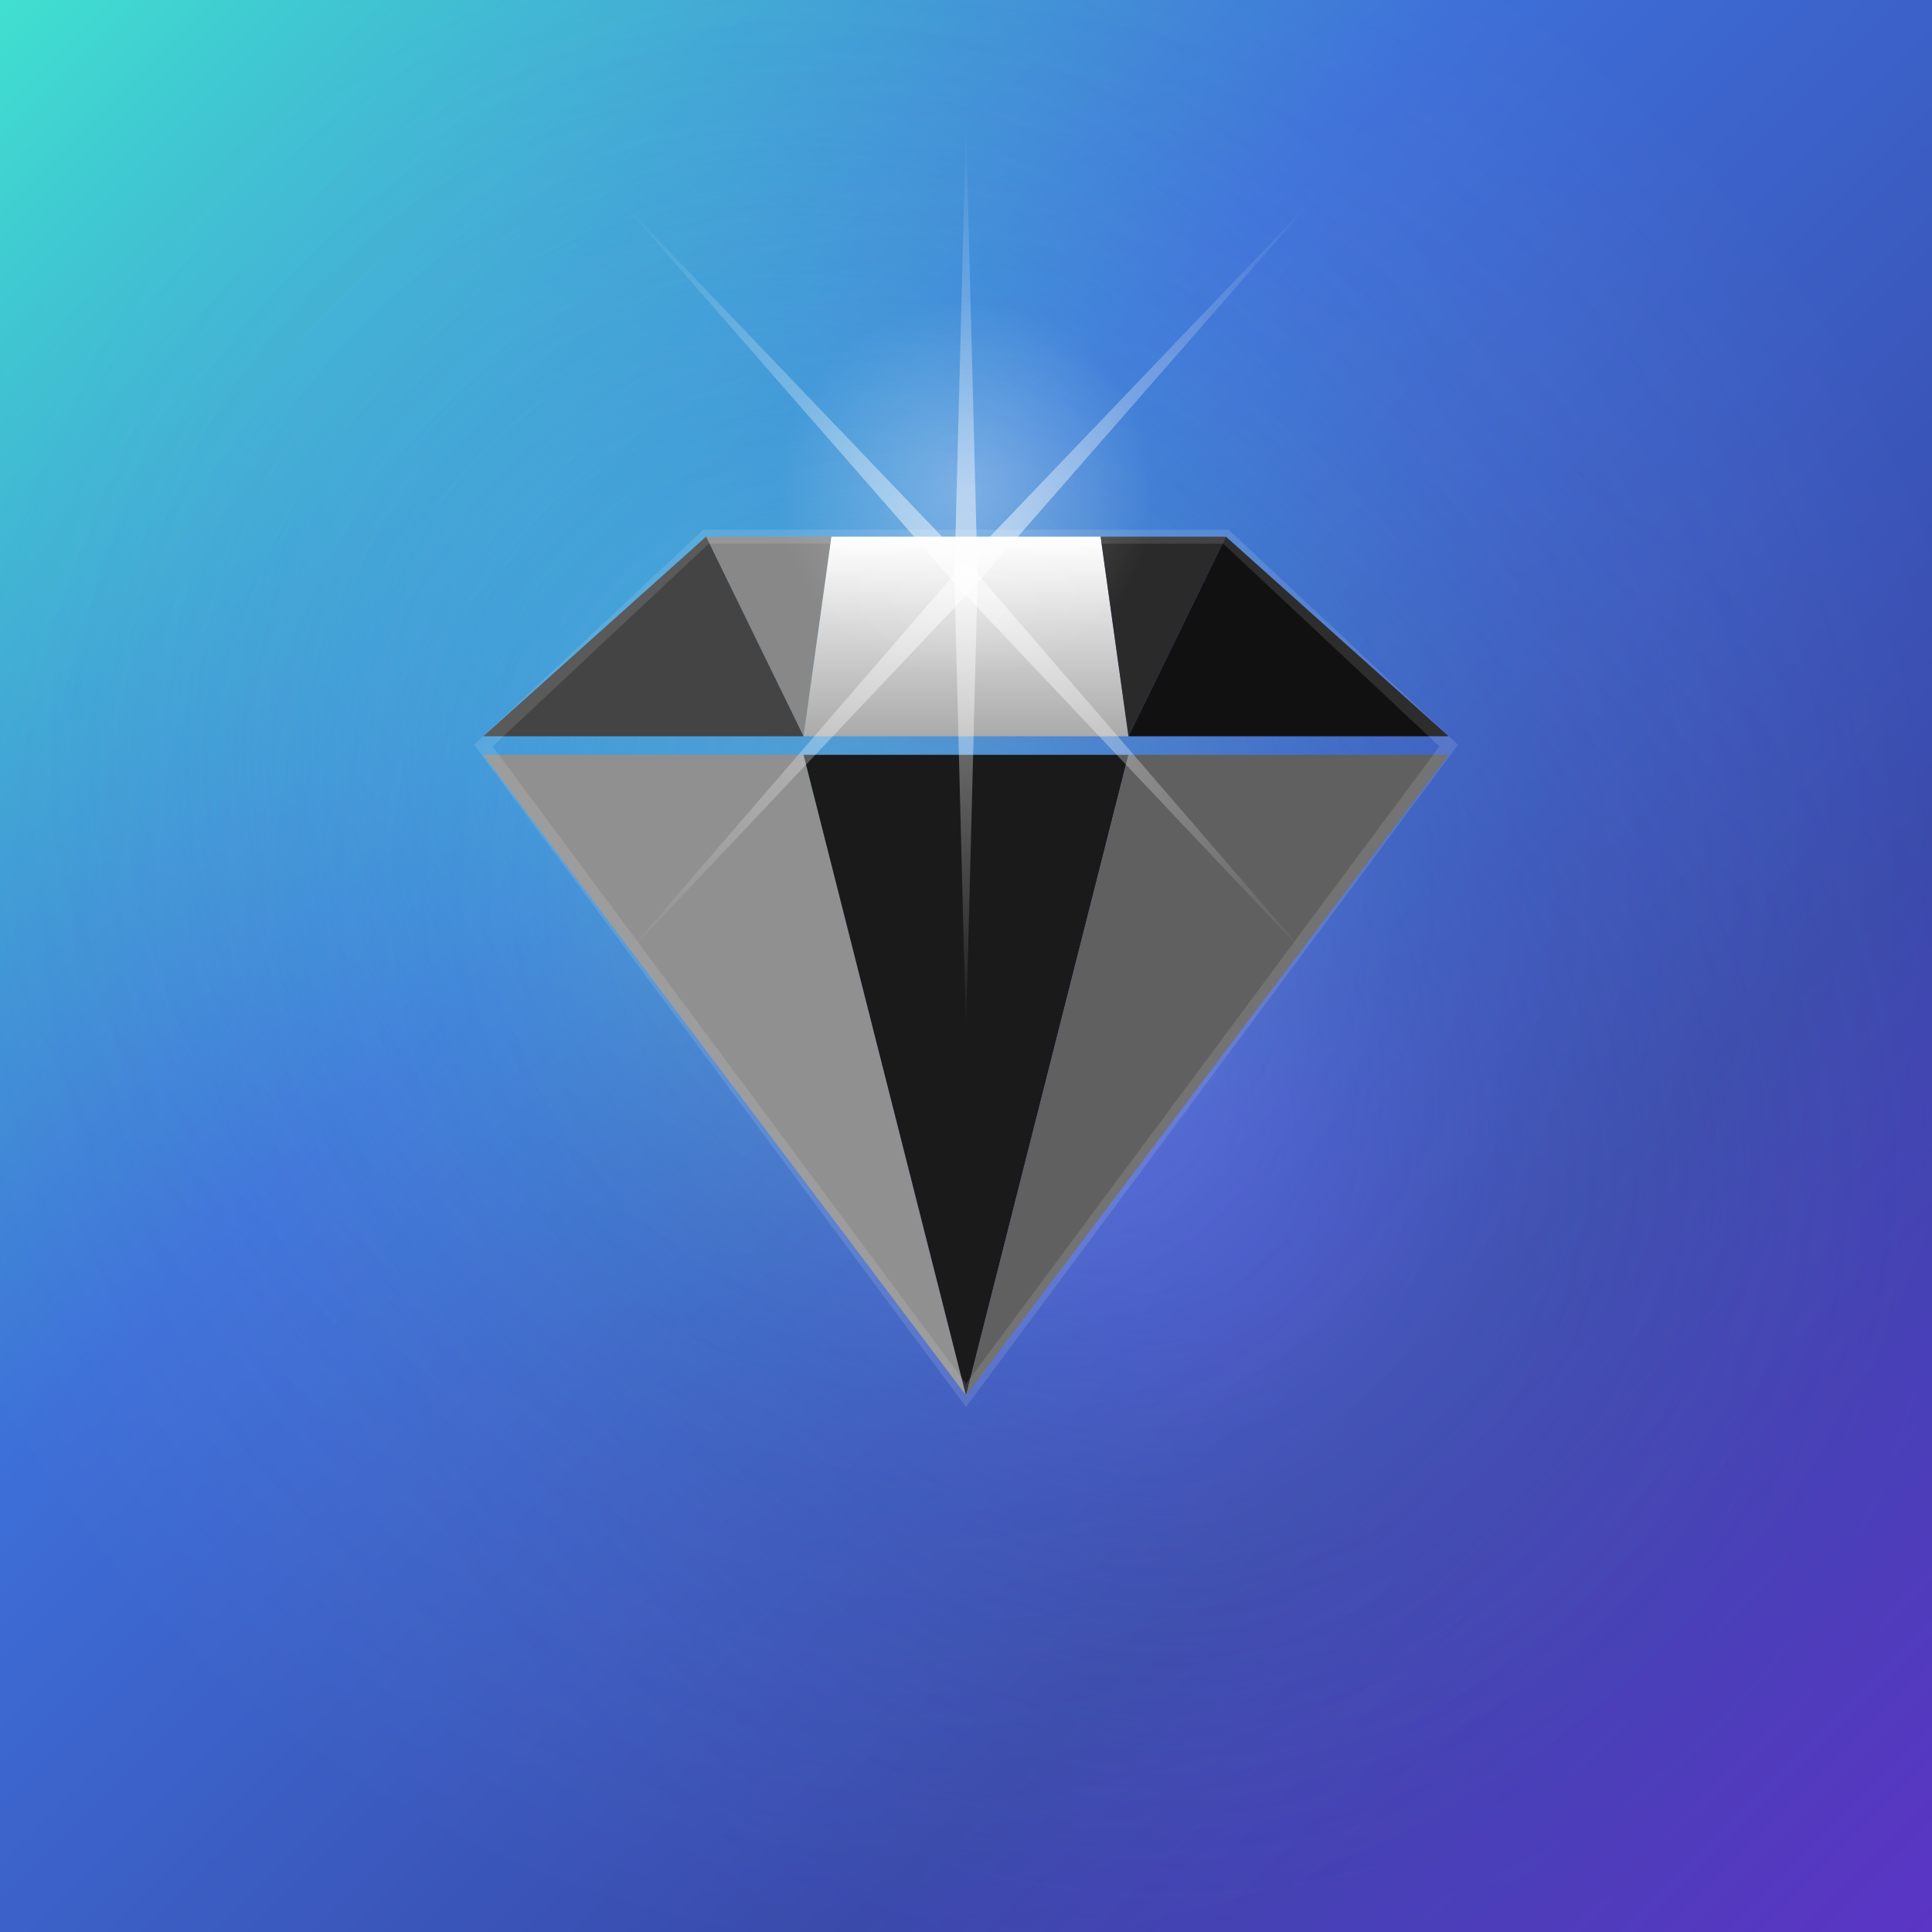
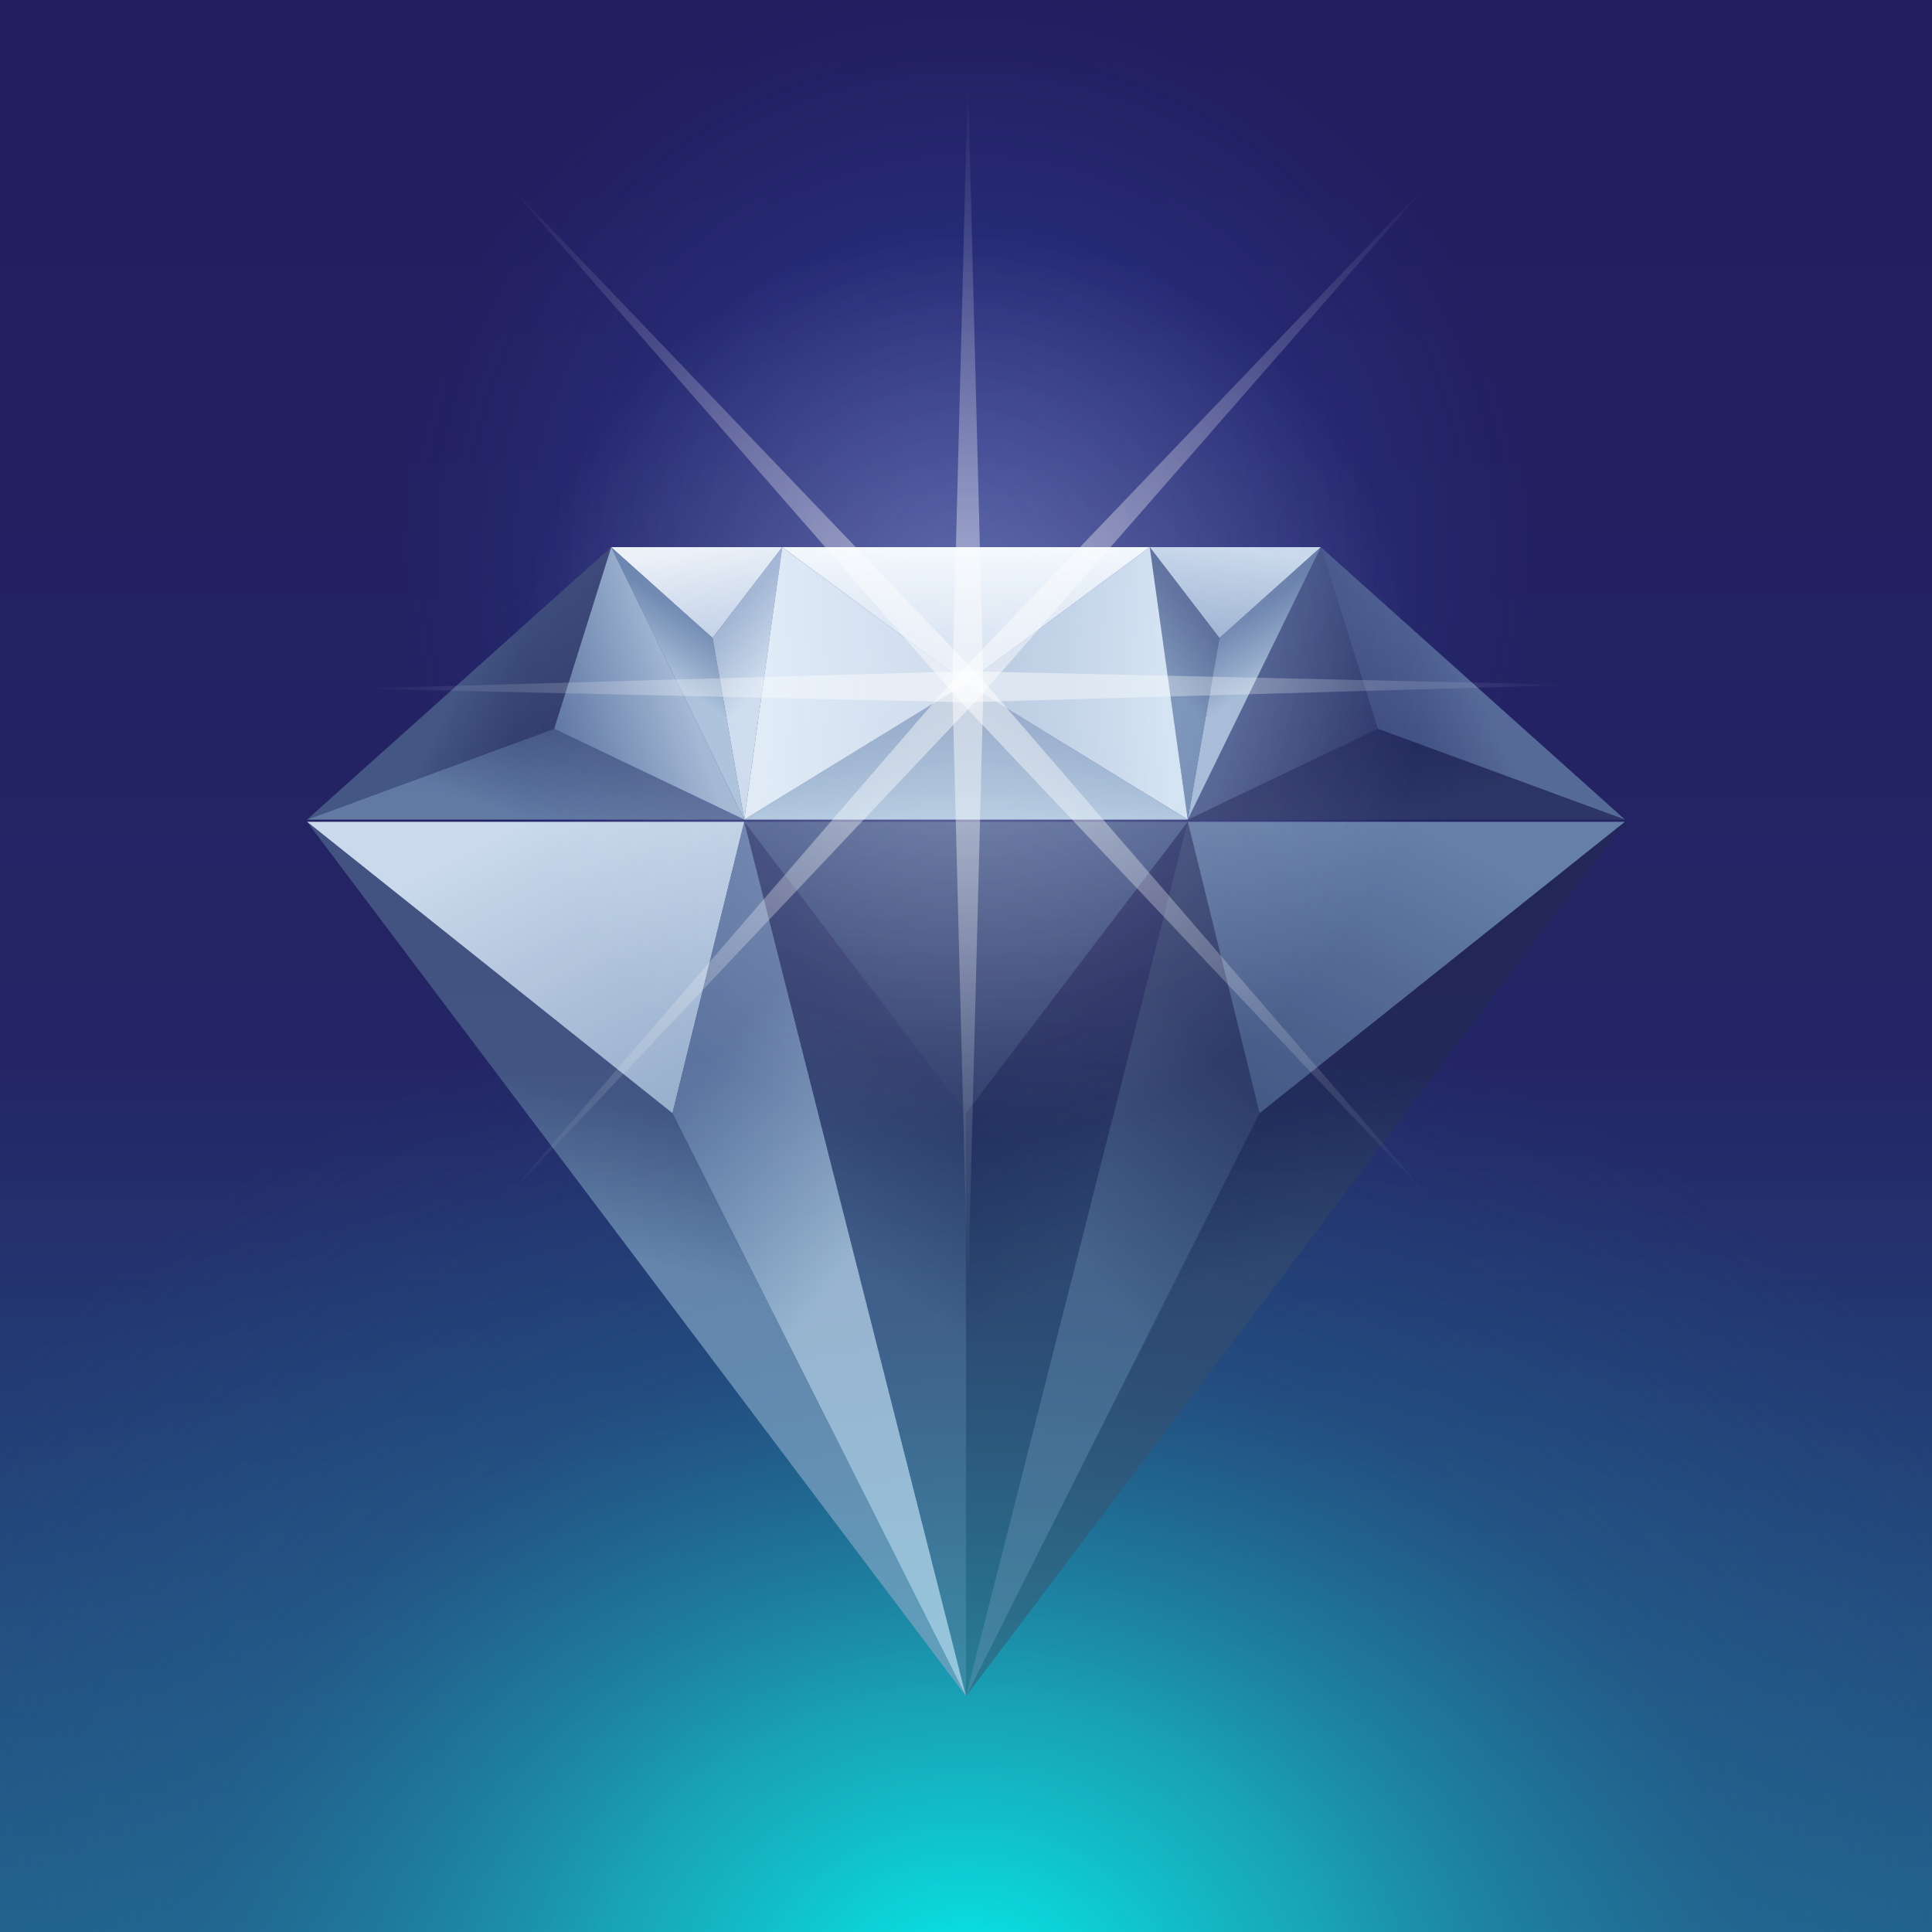
<svg xmlns="http://www.w3.org/2000/svg" viewBox="0 0 1024 1024" width="1024" height="1024">
-   <defs>
-     <linearGradient id="canva-wash" x1="0" y1="0" x2="1024" y2="1024" gradientUnits="userSpaceOnUse">
-       <stop offset="0%" stop-color="#40E0D0" />
-       <stop offset="38%" stop-color="#3D6FD8" />
-       <stop offset="72%" stop-color="#3949AB" />
-       <stop offset="100%" stop-color="#5B35C5" />
-     </linearGradient>
-     <radialGradient id="bloom" cx="48%" cy="46%" r="55%">
-       <stop offset="0%" stop-color="#FFFFFF" stop-opacity="0.14" />
-       <stop offset="45%" stop-color="#7AD4FF" stop-opacity="0.08" />
-       <stop offset="100%" stop-color="#FFFFFF" stop-opacity="0" />
-     </radialGradient>
-     <radialGradient id="glow-turquoise" cx="420" cy="400" r="380" gradientUnits="userSpaceOnUse">
-       <stop offset="0%" stop-color="#40E0D0" stop-opacity="0.50" />
-       <stop offset="55%" stop-color="#40E0D0" stop-opacity="0.16" />
-       <stop offset="100%" stop-color="#40E0D0" stop-opacity="0" />
-     </radialGradient>
-     <radialGradient id="glow-indigo" cx="620" cy="620" r="400" gradientUnits="userSpaceOnUse">
-       <stop offset="0%" stop-color="#7B5CFF" stop-opacity="0.45" />
-       <stop offset="55%" stop-color="#3949AB" stop-opacity="0.18" />
-       <stop offset="100%" stop-color="#3949AB" stop-opacity="0" />
-     </radialGradient>
-     <filter id="nebula-blur" x="-80%" y="-80%" width="260%" height="260%" color-interpolation-filters="sRGB">
-       <feGaussianBlur in="SourceGraphic" stdDeviation="56" />
-     </filter>
-     <linearGradient id="g-tabla" x1="0" y1="0" x2="0" y2="1">
-       <stop offset="0%" stop-color="#FFFFFF" stop-opacity="1" />
-       <stop offset="100%" stop-color="#AAAAAA" stop-opacity="1" />
-     </linearGradient>
-     <linearGradient id="outer-grad" x1="0" y1="0" x2="0" y2="1" gradientUnits="userSpaceOnUse">
-       <stop offset="0%" stop-color="#FFFFFF" stop-opacity="0.12" />
-       <stop offset="100%" stop-color="#FFFFFF" stop-opacity="0.12" />
-     </linearGradient>
-     <linearGradient id="border-grad" x1="0" y1="0" x2="0" y2="1" gradientUnits="userSpaceOnUse">
-       <stop offset="0%" stop-color="#FFFFFF" stop-opacity="0.20" />
-       <stop offset="40%" stop-color="#FFFFFF" stop-opacity="0.06" />
-       <stop offset="100%" stop-color="#FFFFFF" stop-opacity="0" />
-     </linearGradient>
-     <radialGradient id="rg-center" cx="50%" cy="37%" r="28%">
-       <stop offset="0%" stop-color="#FFFFFF" stop-opacity="0.30" />
-       <stop offset="100%" stop-color="#FFFFFF" stop-opacity="0" />
-     </radialGradient>
-     <linearGradient id="sp-up" x1="0" y1="1" x2="0" y2="0">
-       <stop offset="0%" stop-color="#FFFFFF" stop-opacity="0.55" />
-       <stop offset="100%" stop-color="#FFFFFF" stop-opacity="0" />
-     </linearGradient>
-     <linearGradient id="sp-down" x1="0" y1="0" x2="0" y2="1">
-       <stop offset="0%" stop-color="#FFFFFF" stop-opacity="0.55" />
-       <stop offset="100%" stop-color="#FFFFFF" stop-opacity="0" />
-     </linearGradient>
-     <linearGradient id="sp-ul" x1="1" y1="1" x2="0" y2="0">
-       <stop offset="0%" stop-color="#FFFFFF" stop-opacity="0.55" />
-       <stop offset="100%" stop-color="#FFFFFF" stop-opacity="0" />
-     </linearGradient>
-     <linearGradient id="sp-ur" x1="0" y1="1" x2="1" y2="0">
-       <stop offset="0%" stop-color="#FFFFFF" stop-opacity="0.55" />
-       <stop offset="100%" stop-color="#FFFFFF" stop-opacity="0" />
-     </linearGradient>
-     <linearGradient id="sp-dl" x1="1" y1="0" x2="0" y2="1">
-       <stop offset="0%" stop-color="#FFFFFF" stop-opacity="0.55" />
-       <stop offset="100%" stop-color="#FFFFFF" stop-opacity="0" />
-     </linearGradient>
-     <linearGradient id="sp-dr" x1="0" y1="0" x2="1" y2="1">
-       <stop offset="0%" stop-color="#FFFFFF" stop-opacity="0.55" />
-       <stop offset="100%" stop-color="#FFFFFF" stop-opacity="0" />
-     </linearGradient>
-   </defs>
-   <rect width="1024" height="1024" fill="url(#canva-wash)" />
-   <g filter="url(#nebula-blur)">
-     <ellipse cx="420" cy="400" rx="340" ry="340" fill="url(#glow-turquoise)" />
-     <ellipse cx="620" cy="620" rx="360" ry="360" fill="url(#glow-indigo)" />
+   <g id="fondo">
+     <defs>
+       <linearGradient id="base" x1="0" y1="0" x2="0" y2="1024" gradientUnits="userSpaceOnUse">
+         <stop offset="0%" stop-color="#221D5F" />
+         <stop offset="55%" stop-color="#242566" />
+         <stop offset="100%" stop-color="#22618C" />
+       </linearGradient>
+       <radialGradient id="glow-cyan" cx="512" cy="1060" r="640" gradientUnits="userSpaceOnUse" gradientTransform="translate(512 1060) scale(1 0.85) translate(-512 -1060)">
+         <stop offset="0%" stop-color="#04EFEA" stop-opacity="1" />
+         <stop offset="30%" stop-color="#16BAC6" stop-opacity="0.75" />
+         <stop offset="65%" stop-color="#227097" stop-opacity="0.30" />
+         <stop offset="100%" stop-color="#22618C" stop-opacity="0" />
+       </radialGradient>
+       <radialGradient id="glow-crown" cx="512" cy="290" r="300" gradientUnits="userSpaceOnUse">
+         <stop offset="0%" stop-color="#3A5FD0" stop-opacity="0.40" />
+         <stop offset="100%" stop-color="#3A5FD0" stop-opacity="0" />
+       </radialGradient>
+     </defs>
+     <rect width="1024" height="1024" fill="url(#base)" />
+     <rect width="1024" height="1024" fill="url(#glow-crown)" />
+     <rect width="1024" height="1024" fill="url(#glow-cyan)" />
  </g>
-   <rect width="1024" height="1024" fill="url(#bloom)" />
-   <g transform="translate(192.19, 75.34) scale(2.4601)">
-     <polygon points="74,85  101,85  95,128" fill="#888888" />
-     <polygon points="74,85  95,128  26,128" fill="#444444" />
-     <polygon points="101,85 159,85 165,128  95,128" fill="url(#g-tabla)" />
-     <polygon points="159,85 186,85 165,128" fill="#2A2A2A" />
-     <polygon points="186,85 234,128 165,128" fill="#111111" />
-     <polygon points="26,132  95,132  130,270" fill="#909090" />
-     <polygon points="95,132  165,132 130,270" fill="#1A1A1A" />
-     <polygon points="165,132 234,132 130,270" fill="#606060" />
-     <polygon points="74,85  186,85  234,130  130,270  26,130" fill="none" stroke="url(#outer-grad)" stroke-width="3" />
-     <polygon points="74,85  101,85  95,128" fill="none" stroke="url(#border-grad)" stroke-width="0.7" />
-     <polygon points="74,85  95,128  26,128" fill="none" stroke="url(#border-grad)" stroke-width="0.7" />
-     <polygon points="101,85 159,85 165,128  95,128" fill="none" stroke="url(#border-grad)" stroke-width="0.7" />
-     <polygon points="159,85 186,85 165,128" fill="none" stroke="url(#border-grad)" stroke-width="0.7" />
-     <polygon points="186,85 234,128 165,128" fill="none" stroke="url(#border-grad)" stroke-width="0.7" />
-     <polygon points="26,132  95,132  130,270" fill="none" stroke="url(#border-grad)" stroke-width="0.7" />
-     <polygon points="95,132  165,132 130,270" fill="none" stroke="url(#border-grad)" stroke-width="0.7" />
-     <polygon points="165,132 234,132 130,270" fill="none" stroke="url(#border-grad)" stroke-width="0.7" />
-     <polygon points="127.5,94  132.5,94  130,-4" fill="url(#sp-up)" />
-     <polygon points="127.5,94  132.5,94  130,192" fill="url(#sp-down)" />
-     <polygon points="128.16,95.68  131.84,92.32  55,12" fill="url(#sp-ul)" />
-     <polygon points="128.16,92.32  131.84,95.68  205,12" fill="url(#sp-ur)" />
-     <polygon points="128.14,92.32  131.86,95.68  55,177" fill="url(#sp-dl)" />
-     <polygon points="128.14,95.68  131.86,92.32  205,177" fill="url(#sp-dr)" />
-     <circle cx="130" cy="94" r="73" fill="url(#rg-center)" />
+   <g id="diamante">
+     <g transform="matrix(2.4601,0,0,2.4601,192.19,75.34)">
+       <g transform="matrix(1,0,0,1,0,20.73086)">
+         <g transform="matrix(1.365151,0,0,1.365151,-47.46966,-54.50711)">
+           <g transform="matrix(0.406488,0,0,0.406488,-78.12284,-30.62477)">
+             <path d="M256.153,400.073L425.899,400.073L398.027,513.238L256.153,400.073Z" style="fill:url(#_Linear1);" />
+           </g>
+           <g transform="matrix(0.406488,0,0,0.406488,-78.12284,-30.62477)">
+             <path d="M425.899,400.073L512.003,739.567L398.027,513.238L425.899,400.073Z" style="fill:url(#_Linear2);" />
+           </g>
+           <g transform="matrix(0.406488,0,0,0.406488,-78.12284,-30.62477)">
+             <path d="M512.003,739.567L256.153,400.073L398.027,513.238L512.003,739.567Z" style="fill:url(#_Linear3);" />
+           </g>
+           <g transform="matrix(0.406488,0,0,0.406488,-78.12284,-30.62477)">
+             <path d="M425.899,400.073L598.107,400.073L512.003,513.238L425.899,400.073Z" style="fill:url(#_Linear4);" />
+           </g>
+           <g transform="matrix(0.406488,0,0,0.406488,-78.12284,-30.62477)">
+             <path d="M598.107,400.073L512.003,739.567L512.003,513.238L598.107,400.073Z" style="fill:url(#_Linear5);" />
+           </g>
+           <g transform="matrix(0.406488,0,0,0.406488,-78.12284,-30.62477)">
+             <path d="M512.003,739.567L425.899,400.073L512.003,513.238L512.003,739.567Z" style="fill:url(#_Linear6);" />
+           </g>
+           <g transform="matrix(0.406488,0,0,0.406488,-78.12284,-30.62477)">
+             <path d="M598.107,400.073L767.853,400.073L625.979,513.238L598.107,400.073Z" style="fill:url(#_Linear7);" />
+           </g>
+           <g transform="matrix(0.406488,0,0,0.406488,-78.12284,-30.62477)">
+             <path d="M767.853,400.073L512.003,739.567L625.979,513.238L767.853,400.073Z" style="fill:url(#_Linear8);" />
+           </g>
+           <g transform="matrix(0.406488,0,0,0.406488,-78.12284,-30.62477)">
+             <path d="M512.003,739.567L598.107,400.073L625.979,513.238L512.003,739.567Z" style="fill:url(#_Linear9);" />
+           </g>
+           <g transform="matrix(0.406488,0,0,0.406488,-78.12284,-26.96638)">
+             <path d="M374.237,284.449L440.66,284.449L413.599,319.702L374.237,284.449Z" style="fill:url(#_Linear10);" />
+           </g>
+           <g transform="matrix(0.406488,0,0,0.406488,-78.12284,-26.96638)">
+             <path d="M440.66,284.449L425.899,390.233L413.599,319.702L440.66,284.449Z" style="fill:url(#_Linear11);" />
+           </g>
+           <g transform="matrix(0.406488,0,0,0.406488,-78.12284,-26.96638)">
+             <path d="M425.899,390.233L374.237,284.449L413.599,319.702L425.899,390.233Z" style="fill:url(#_Linear12);" />
+           </g>
+           <g transform="matrix(0.406488,0,0,0.406488,-78.12284,-26.96638)">
+             <path d="M374.237,284.449L425.899,390.233L352.096,354.98L374.237,284.449Z" style="fill:url(#_Linear13);" />
+           </g>
+           <g transform="matrix(0.406488,0,0,0.406488,-78.12284,-26.96638)">
+             <path d="M425.899,390.233L256.153,390.233L352.096,354.98L425.899,390.233Z" style="fill:url(#_Linear14);" />
+           </g>
+           <g transform="matrix(0.406488,0,0,0.406488,-78.12284,-26.96638)">
+             <path d="M256.153,390.233L374.237,284.449L352.096,354.98L256.153,390.233Z" style="fill:url(#_Linear15);" />
+           </g>
+           <g transform="matrix(0.406488,0,0,0.406488,-78.12284,-26.96638)">
+             <path d="M583.346,284.449L649.769,284.449L610.407,319.702L583.346,284.449Z" style="fill:url(#_Linear16);" />
+           </g>
+           <g transform="matrix(0.406488,0,0,0.406488,-78.12284,-26.96638)">
+             <path d="M649.769,284.449L598.107,390.233L610.407,319.702L649.769,284.449Z" style="fill:url(#_Linear17);" />
+           </g>
+           <g transform="matrix(0.406488,0,0,0.406488,-78.12284,-26.96638)">
+             <path d="M598.107,390.233L583.346,284.449L610.407,319.702L598.107,390.233Z" style="fill:url(#_Linear18);" />
+           </g>
+           <g transform="matrix(0.406488,0,0,0.406488,-78.12284,-26.96638)">
+             <path d="M649.769,284.449L767.853,390.233L671.909,354.98L649.769,284.449Z" style="fill:url(#_Linear19);" />
+           </g>
+           <g transform="matrix(0.406488,0,0,0.406488,-78.12284,-26.96638)">
+             <path d="M767.853,390.233L598.107,390.233L671.909,354.98L767.853,390.233Z" style="fill:url(#_Linear20);" />
+           </g>
+           <g transform="matrix(0.406488,0,0,0.406488,-78.12284,-26.96638)">
+             <path d="M598.107,390.233L649.769,284.449L671.909,354.98L598.107,390.233Z" style="fill:url(#_Linear21);" />
+           </g>
+           <g transform="matrix(0.406488,0,0,0.406488,-78.12284,-26.96638)">
+             <path d="M440.66,284.449L583.346,284.449L512.003,337.341L440.66,284.449Z" style="fill:url(#_Linear22);" />
+           </g>
+           <g transform="matrix(0.406488,0,0,0.406488,-78.12284,-26.96638)">
+             <path d="M583.346,284.449L598.107,390.233L512.003,337.341L583.346,284.449Z" style="fill:url(#_Linear23);" />
+           </g>
+           <g transform="matrix(0.406488,0,0,0.406488,-78.12284,-26.96638)">
+             <path d="M598.107,390.233L425.899,390.233L512.003,337.341L598.107,390.233Z" style="fill:url(#_Linear24);" />
+           </g>
+           <g transform="matrix(0.406488,0,0,0.406488,-78.12284,-26.96638)">
+             <path d="M425.899,390.233L440.66,284.449L512.003,337.341L425.899,390.233Z" style="fill:url(#_Linear25);" />
+           </g>
+         </g>
+         <g transform="matrix(1,0,0,1,0.406488,30.08008)">
+           <g transform="matrix(0.406488,0,0,0.406488,77.15662,-19.86869)">
+             <g transform="matrix(3.293919,0,0,3.293919,-298.2095,-97.09132)">
+               <path d="M127.5,94L132.5,94L130,-4L127.5,94Z" style="fill:url(#_Linear26);fill-rule:nonzero;" />
+             </g>
+             <g transform="matrix(3.293919,0,0,3.293919,-298.2095,-97.09132)">
+               <path d="M127.5,94L132.5,94L130,192L127.5,94Z" style="fill:url(#_Linear27);fill-rule:nonzero;" />
+             </g>
+             <g transform="matrix(3.293919,0,0,3.293919,-298.2095,-97.09132)">
+               <path d="M128.16,95.68L131.84,92.32L55,12L128.16,95.68Z" style="fill:url(#_Linear28);fill-rule:nonzero;" />
+             </g>
+             <g transform="matrix(3.293919,0,0,3.293919,-298.2095,-97.09132)">
+               <path d="M128.16,92.32L131.84,95.68L205,12L128.16,92.32Z" style="fill:url(#_Linear29);fill-rule:nonzero;" />
+             </g>
+             <g transform="matrix(3.293919,0,0,3.293919,-298.2095,-97.09132)">
+               <path d="M128.14,92.32L131.86,95.68L55,177L128.14,92.32Z" style="fill:url(#_Linear30);fill-rule:nonzero;" />
+             </g>
+             <g transform="matrix(3.293919,0,0,3.293919,-298.2095,-97.09132)">
+               <path d="M128.14,95.68L131.86,92.32L205,177L128.14,95.68Z" style="fill:url(#_Linear31);fill-rule:nonzero;" />
+             </g>
+             <g transform="matrix(3.293919,0,0,3.293919,-298.2095,-97.09132)">
+               <circle cx="130" cy="94" r="73" style="fill:url(#_Radial32);" />
+             </g>
+           </g>
+           <g transform="matrix(1,0,0,1,-121.9463,0)">
+             <g transform="matrix(0.004049,1.338931,-1.338931,0.004049,376.9541,-107.9187)">
+               <path d="M127.5,94L132.5,94L130,-4L127.5,94Z" style="fill:url(#_Linear33);fill-rule:nonzero;" />
+             </g>
+             <g transform="matrix(0.004049,1.338931,-1.338931,0.004049,376.9541,-107.9187)">
+               <path d="M127.5,94L132.5,94L130,192L127.5,94Z" style="fill:url(#_Linear34);fill-rule:nonzero;" />
+             </g>
+           </g>
+         </g>
+       </g>
+     </g>
+     <defs>
+       <linearGradient id="_Linear1" x1="0" y1="0" x2="1" y2="0" gradientUnits="userSpaceOnUse" gradientTransform="matrix(57.00052,113.1646,-113.1646,57.00052,341.026,400.0732)">
+         <stop offset="0" style="stop-color:rgb(220,238,251);stop-opacity:0.9" />
+         <stop offset="1" style="stop-color:rgb(184,212,232);stop-opacity:0.78" />
+       </linearGradient>
+       <linearGradient id="_Linear2" x1="0" y1="0" x2="1" y2="0" gradientUnits="userSpaceOnUse" gradientTransform="matrix(-70.92468,-56.5823,56.5823,-70.92468,468.9513,569.8201)">
+         <stop offset="0" style="stop-color:rgb(184,212,232);stop-opacity:0.78" />
+         <stop offset="1" style="stop-color:rgb(127,163,194);stop-opacity:0.62" />
+       </linearGradient>
+       <linearGradient id="_Linear3" x1="0" y1="0" x2="1" y2="0" gradientUnits="userSpaceOnUse" gradientTransform="matrix(13.94877,-56.5823,56.5823,13.94877,384.0778,569.8201)">
+         <stop offset="0" style="stop-color:rgb(127,163,194);stop-opacity:0.7" />
+         <stop offset="1" style="stop-color:rgb(91,122,153);stop-opacity:0.55" />
+       </linearGradient>
+       <linearGradient id="_Linear4" x1="0" y1="0" x2="1" y2="0" gradientUnits="userSpaceOnUse" gradientTransform="matrix(0,113.1646,-113.1646,0,512.003,400.0732)">
+         <stop offset="0" style="stop-color:rgb(91,122,153);stop-opacity:0.55" />
+         <stop offset="1" style="stop-color:rgb(58,80,104);stop-opacity:0.42" />
+       </linearGradient>
+       <linearGradient id="_Linear5" x1="0" y1="0" x2="1" y2="0" gradientUnits="userSpaceOnUse" gradientTransform="matrix(-43.05175,-56.5823,56.5823,-43.05175,555.0548,569.8201)">
+         <stop offset="0" style="stop-color:rgb(58,80,104);stop-opacity:0.42" />
+         <stop offset="1" style="stop-color:rgb(31,46,64);stop-opacity:0.3" />
+       </linearGradient>
+       <linearGradient id="_Linear6" x1="0" y1="0" x2="1" y2="0" gradientUnits="userSpaceOnUse" gradientTransform="matrix(43.05175,-56.5823,56.5823,43.05175,468.9513,569.8201)">
+         <stop offset="0" style="stop-color:rgb(91,122,153);stop-opacity:0.5" />
+         <stop offset="1" style="stop-color:rgb(58,80,104);stop-opacity:0.38" />
+       </linearGradient>
+       <linearGradient id="_Linear7" x1="0" y1="0" x2="1" y2="0" gradientUnits="userSpaceOnUse" gradientTransform="matrix(-57.00052,113.1646,-113.1646,-57.00052,682.98,400.0732)">
+         <stop offset="0" style="stop-color:rgb(127,163,194);stop-opacity:0.72" />
+         <stop offset="1" style="stop-color:rgb(91,122,153);stop-opacity:0.58" />
+       </linearGradient>
+       <linearGradient id="_Linear8" x1="0" y1="0" x2="1" y2="0" gradientUnits="userSpaceOnUse" gradientTransform="matrix(-13.94877,-56.5823,56.5823,-13.94877,639.9282,569.8201)">
+         <stop offset="0" style="stop-color:rgb(58,80,104);stop-opacity:0.48" />
+         <stop offset="1" style="stop-color:rgb(31,46,64);stop-opacity:0.35" />
+       </linearGradient>
+       <linearGradient id="_Linear9" x1="0" y1="0" x2="1" y2="0" gradientUnits="userSpaceOnUse" gradientTransform="matrix(70.92468,-56.5823,56.5823,70.92468,555.0548,569.8201)">
+         <stop offset="0" style="stop-color:rgb(91,122,153);stop-opacity:0.62" />
+         <stop offset="1" style="stop-color:rgb(58,80,104);stop-opacity:0.5" />
+       </linearGradient>
+       <linearGradient id="_Linear10" x1="0" y1="0" x2="1" y2="0" gradientUnits="userSpaceOnUse" gradientTransform="matrix(6.15025,35.25323,-35.25323,6.15025,407.4488,284.4485)">
+         <stop offset="0" style="stop-color:rgb(245,251,255);stop-opacity:0.95" />
+         <stop offset="1" style="stop-color:rgb(220,238,251);stop-opacity:0.82" />
+       </linearGradient>
+       <linearGradient id="_Linear11" x1="0" y1="0" x2="1" y2="0" gradientUnits="userSpaceOnUse" gradientTransform="matrix(-19.6808,-17.63892,17.63892,-19.6808,433.2798,337.3406)">
+         <stop offset="0" style="stop-color:rgb(220,238,251);stop-opacity:0.88" />
+         <stop offset="1" style="stop-color:rgb(184,212,232);stop-opacity:0.75" />
+       </linearGradient>
+       <linearGradient id="_Linear12" x1="0" y1="0" x2="1" y2="0" gradientUnits="userSpaceOnUse" gradientTransform="matrix(13.53055,-17.63892,17.63892,13.53055,400.0684,337.3406)">
+         <stop offset="0" style="stop-color:rgb(184,212,232);stop-opacity:0.85" />
+         <stop offset="1" style="stop-color:rgb(127,163,194);stop-opacity:0.7" />
+       </linearGradient>
+       <linearGradient id="_Linear13" x1="0" y1="0" x2="1" y2="0" gradientUnits="userSpaceOnUse" gradientTransform="matrix(-47.97195,17.63892,-17.63892,-47.97195,400.0684,337.3406)">
+         <stop offset="0" style="stop-color:rgb(184,212,232);stop-opacity:0.78" />
+         <stop offset="1" style="stop-color:rgb(127,163,194);stop-opacity:0.62" />
+       </linearGradient>
+       <linearGradient id="_Linear14" x1="0" y1="0" x2="1" y2="0" gradientUnits="userSpaceOnUse" gradientTransform="matrix(11.07045,-35.25323,35.25323,11.07045,341.026,390.2328)">
+         <stop offset="0" style="stop-color:rgb(127,163,194);stop-opacity:0.68" />
+         <stop offset="1" style="stop-color:rgb(91,122,153);stop-opacity:0.55" />
+       </linearGradient>
+       <linearGradient id="_Linear15" x1="0" y1="0" x2="1" y2="0" gradientUnits="userSpaceOnUse" gradientTransform="matrix(36.9015,17.63892,-17.63892,36.9015,315.195,337.3406)">
+         <stop offset="0" style="stop-color:rgb(91,122,153);stop-opacity:0.58" />
+         <stop offset="1" style="stop-color:rgb(58,80,104);stop-opacity:0.45" />
+       </linearGradient>
+       <linearGradient id="_Linear16" x1="0" y1="0" x2="1" y2="0" gradientUnits="userSpaceOnUse" gradientTransform="matrix(-6.15025,35.25323,-35.25323,-6.15025,616.5572,284.4485)">
+         <stop offset="0" style="stop-color:rgb(220,238,251);stop-opacity:0.88" />
+         <stop offset="1" style="stop-color:rgb(184,212,232);stop-opacity:0.75" />
+       </linearGradient>
+       <linearGradient id="_Linear17" x1="0" y1="0" x2="1" y2="0" gradientUnits="userSpaceOnUse" gradientTransform="matrix(-13.53055,-17.63892,17.63892,-13.53055,623.9375,337.3406)">
+         <stop offset="0" style="stop-color:rgb(184,212,232);stop-opacity:0.8" />
+         <stop offset="1" style="stop-color:rgb(127,163,194);stop-opacity:0.65" />
+       </linearGradient>
+       <linearGradient id="_Linear18" x1="0" y1="0" x2="1" y2="0" gradientUnits="userSpaceOnUse" gradientTransform="matrix(19.6808,-17.63892,17.63892,19.6808,590.7262,337.3406)">
+         <stop offset="0" style="stop-color:rgb(127,163,194);stop-opacity:0.72" />
+         <stop offset="1" style="stop-color:rgb(91,122,153);stop-opacity:0.58" />
+       </linearGradient>
+       <linearGradient id="_Linear19" x1="0" y1="0" x2="1" y2="0" gradientUnits="userSpaceOnUse" gradientTransform="matrix(-36.9015,17.63892,-17.63892,-36.9015,708.811,337.3406)">
+         <stop offset="0" style="stop-color:rgb(127,163,194);stop-opacity:0.55" />
+         <stop offset="1" style="stop-color:rgb(91,122,153);stop-opacity:0.42" />
+       </linearGradient>
+       <linearGradient id="_Linear20" x1="0" y1="0" x2="1" y2="0" gradientUnits="userSpaceOnUse" gradientTransform="matrix(-11.07045,-35.25323,35.25323,-11.07045,682.98,390.2328)">
+         <stop offset="0" style="stop-color:rgb(58,80,104);stop-opacity:0.42" />
+         <stop offset="1" style="stop-color:rgb(31,46,64);stop-opacity:0.32" />
+       </linearGradient>
+       <linearGradient id="_Linear21" x1="0" y1="0" x2="1" y2="0" gradientUnits="userSpaceOnUse" gradientTransform="matrix(47.97195,17.63892,-17.63892,47.97195,623.9375,337.3406)">
+         <stop offset="0" style="stop-color:rgb(91,122,153);stop-opacity:0.48" />
+         <stop offset="1" style="stop-color:rgb(58,80,104);stop-opacity:0.38" />
+       </linearGradient>
+       <linearGradient id="_Linear22" x1="0" y1="0" x2="1" y2="0" gradientUnits="userSpaceOnUse" gradientTransform="matrix(0,52.89215,-52.89215,0,512.003,284.4485)">
+         <stop offset="0" style="stop-color:rgb(245,251,255);stop-opacity:0.98" />
+         <stop offset="1" style="stop-color:rgb(220,238,251);stop-opacity:0.85" />
+       </linearGradient>
+       <linearGradient id="_Linear23" x1="0" y1="0" x2="1" y2="0" gradientUnits="userSpaceOnUse" gradientTransform="matrix(-78.7232,0,-0,-78.7232,590.7262,337.3406)">
+         <stop offset="0" style="stop-color:rgb(220,238,251);stop-opacity:0.92" />
+         <stop offset="1" style="stop-color:rgb(184,212,232);stop-opacity:0.8" />
+       </linearGradient>
+       <linearGradient id="_Linear24" x1="0" y1="0" x2="1" y2="0" gradientUnits="userSpaceOnUse" gradientTransform="matrix(0,-52.89215,52.89215,0,512.003,390.2328)">
+         <stop offset="0" style="stop-color:rgb(184,212,232);stop-opacity:0.88" />
+         <stop offset="1" style="stop-color:rgb(127,163,194);stop-opacity:0.72" />
+       </linearGradient>
+       <linearGradient id="_Linear25" x1="0" y1="0" x2="1" y2="0" gradientUnits="userSpaceOnUse" gradientTransform="matrix(78.7232,0,0,78.7232,433.2798,337.3406)">
+         <stop offset="0" style="stop-color:rgb(232,246,255);stop-opacity:0.93" />
+         <stop offset="1" style="stop-color:rgb(220,238,251);stop-opacity:0.82" />
+       </linearGradient>
+       <linearGradient id="_Linear26" x1="0" y1="0" x2="1" y2="0" gradientUnits="userSpaceOnUse" gradientTransform="matrix(0,-98,98,0,130,94)">
+         <stop offset="0" style="stop-color:white;stop-opacity:0.5" />
+         <stop offset="1" style="stop-color:white;stop-opacity:0" />
+       </linearGradient>
+       <linearGradient id="_Linear27" x1="0" y1="0" x2="1" y2="0" gradientUnits="userSpaceOnUse" gradientTransform="matrix(0,98,-98,0,130,94)">
+         <stop offset="0" style="stop-color:white;stop-opacity:0.5" />
+         <stop offset="1" style="stop-color:white;stop-opacity:0" />
+       </linearGradient>
+       <linearGradient id="_Linear28" x1="0" y1="0" x2="1" y2="0" gradientUnits="userSpaceOnUse" gradientTransform="matrix(-75,-82,82,-75,130,94)">
+         <stop offset="0" style="stop-color:white;stop-opacity:0.5" />
+         <stop offset="1" style="stop-color:white;stop-opacity:0" />
+       </linearGradient>
+       <linearGradient id="_Linear29" x1="0" y1="0" x2="1" y2="0" gradientUnits="userSpaceOnUse" gradientTransform="matrix(75,-82,82,75,130,94)">
+         <stop offset="0" style="stop-color:white;stop-opacity:0.5" />
+         <stop offset="1" style="stop-color:white;stop-opacity:0" />
+       </linearGradient>
+       <linearGradient id="_Linear30" x1="0" y1="0" x2="1" y2="0" gradientUnits="userSpaceOnUse" gradientTransform="matrix(-75,83,-83,-75,130,94)">
+         <stop offset="0" style="stop-color:white;stop-opacity:0.5" />
+         <stop offset="1" style="stop-color:white;stop-opacity:0" />
+       </linearGradient>
+       <linearGradient id="_Linear31" x1="0" y1="0" x2="1" y2="0" gradientUnits="userSpaceOnUse" gradientTransform="matrix(75,83,-83,75,130,94)">
+         <stop offset="0" style="stop-color:white;stop-opacity:0.5" />
+         <stop offset="1" style="stop-color:white;stop-opacity:0" />
+       </linearGradient>
+       <radialGradient id="_Radial32" cx="0" cy="0" r="1" gradientUnits="userSpaceOnUse" gradientTransform="matrix(73,0,0,73,130,94)">
+         <stop offset="0" style="stop-color:white;stop-opacity:0.3" />
+         <stop offset="1" style="stop-color:white;stop-opacity:0" />
+       </radialGradient>
+       <linearGradient id="_Linear33" x1="0" y1="0" x2="1" y2="0" gradientUnits="userSpaceOnUse" gradientTransform="matrix(0,-98,98,0,130,94)">
+         <stop offset="0" style="stop-color:white;stop-opacity:0.5" />
+         <stop offset="1" style="stop-color:white;stop-opacity:0" />
+       </linearGradient>
+       <linearGradient id="_Linear34" x1="0" y1="0" x2="1" y2="0" gradientUnits="userSpaceOnUse" gradientTransform="matrix(0,98,-98,0,130,94)">
+         <stop offset="0" style="stop-color:white;stop-opacity:0.5" />
+         <stop offset="1" style="stop-color:white;stop-opacity:0" />
+       </linearGradient>
+     </defs>
  </g>
</svg>
